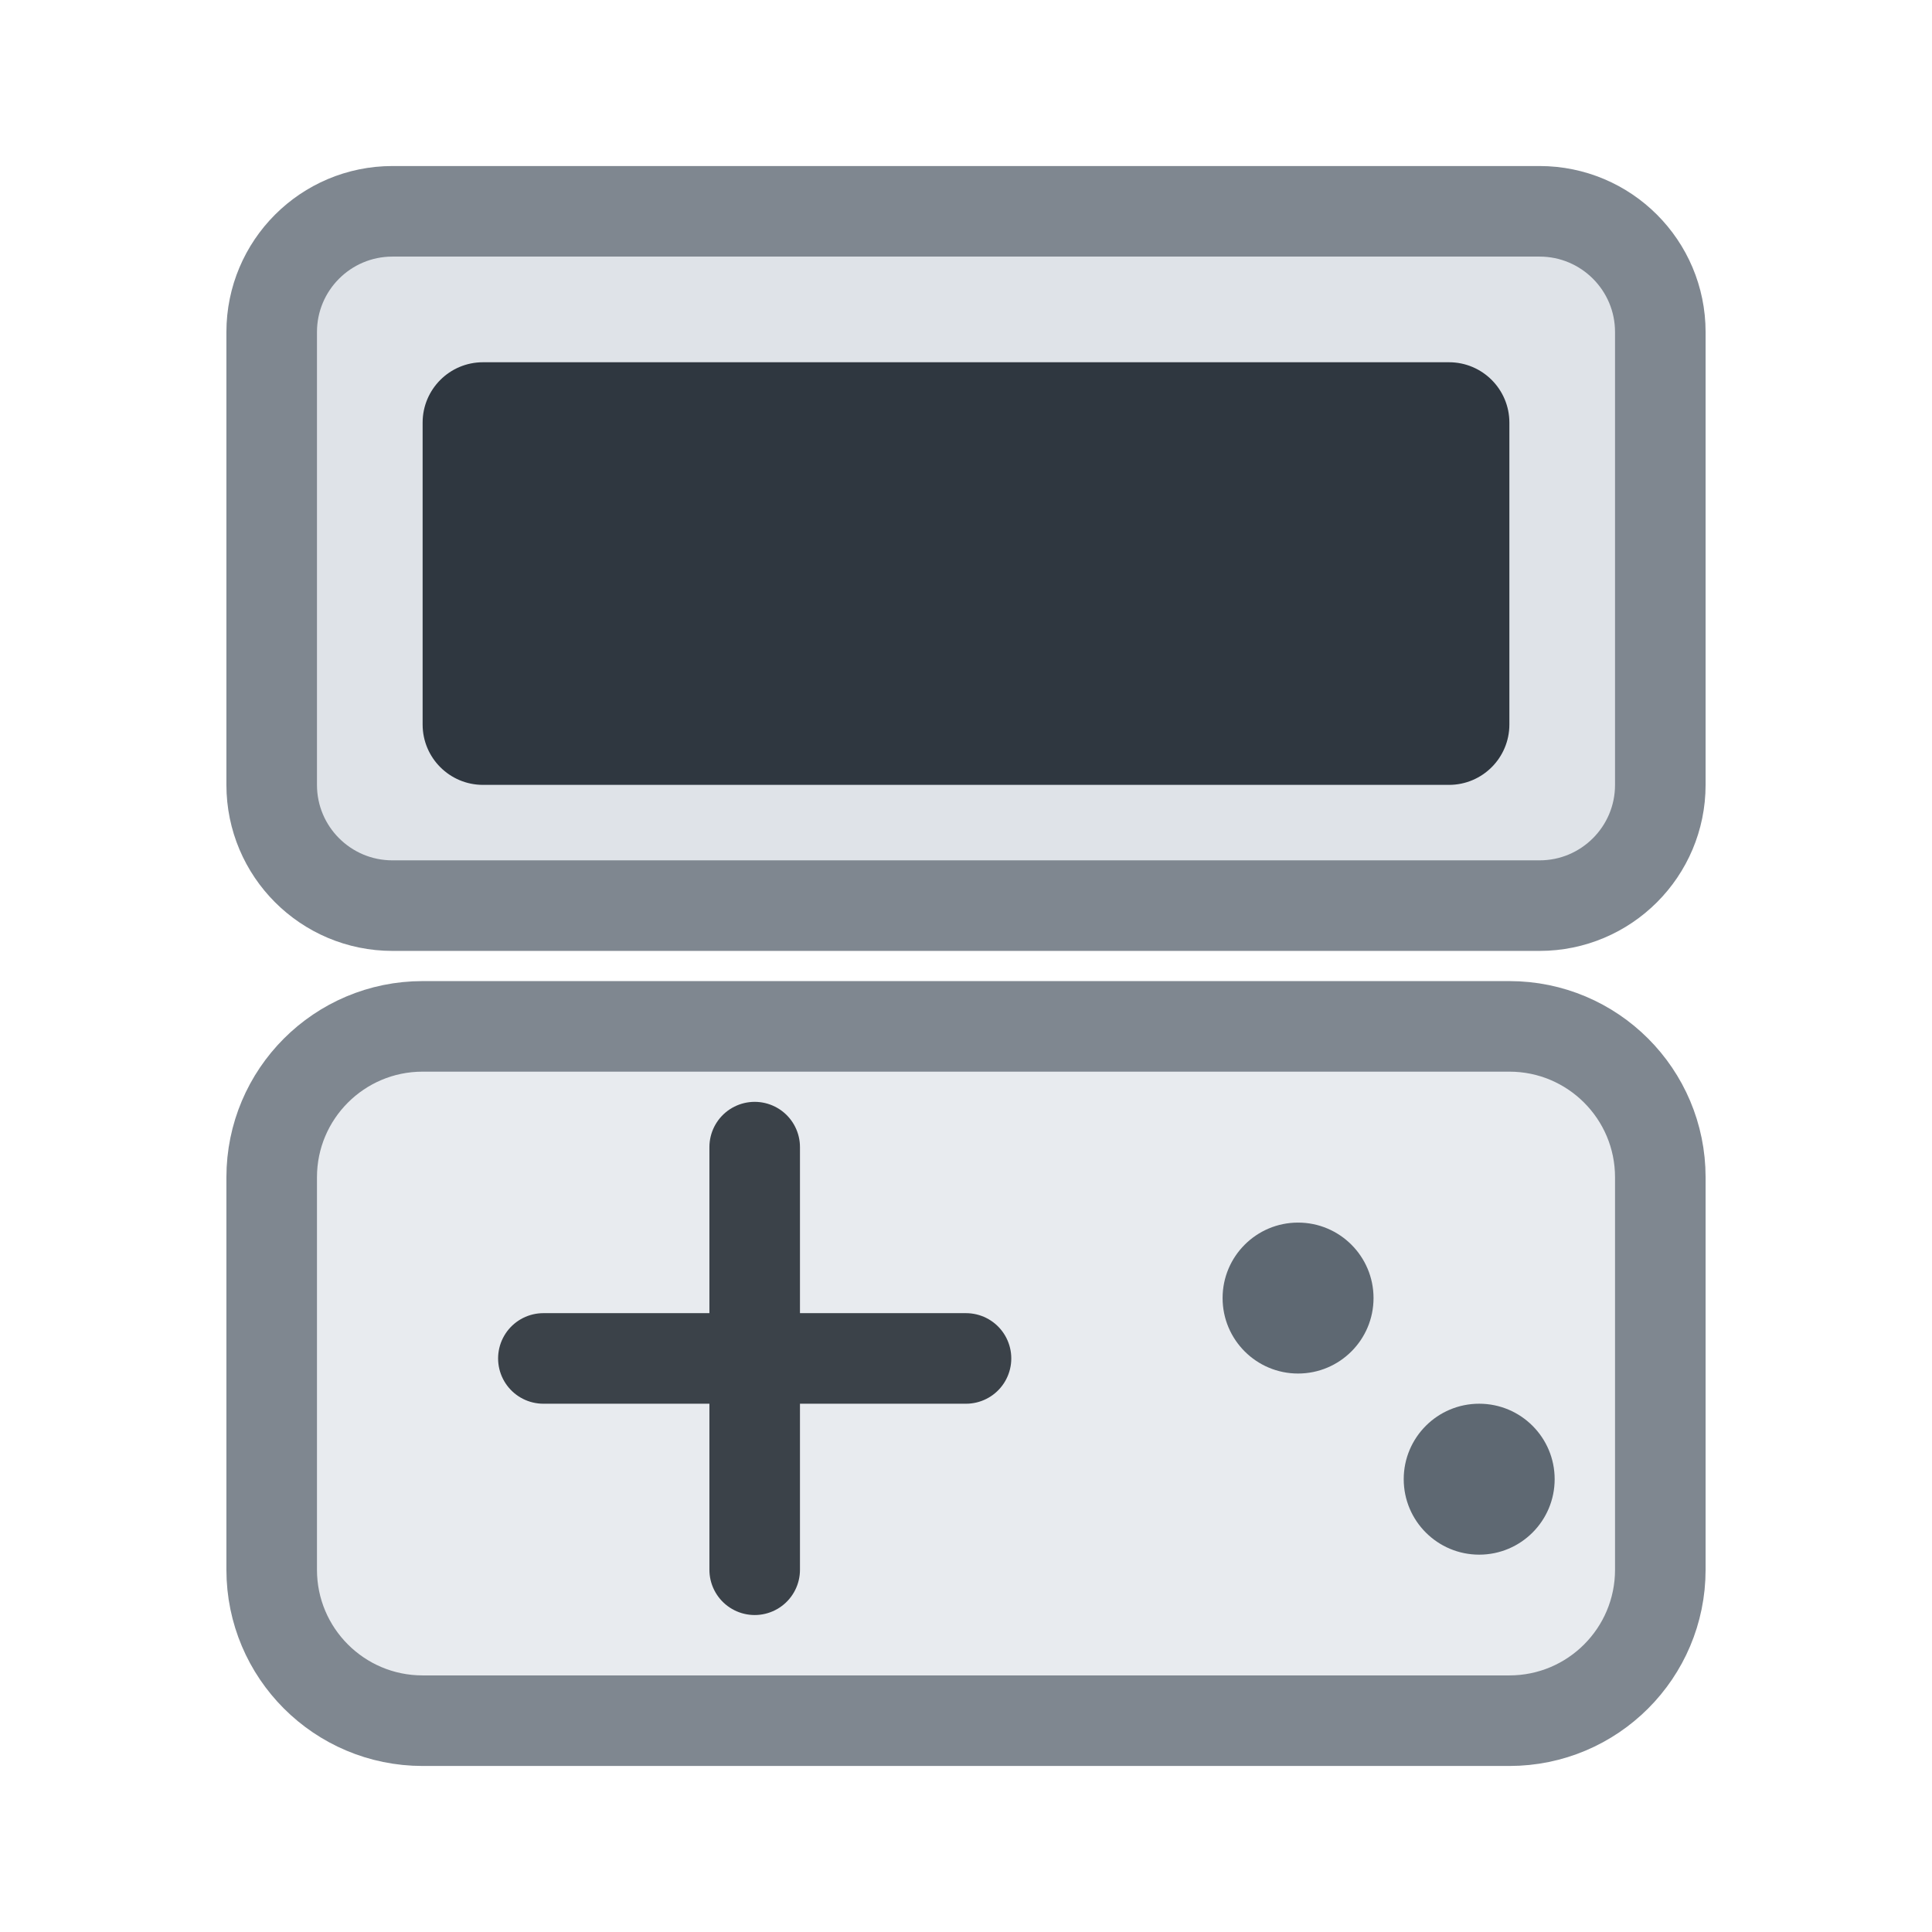
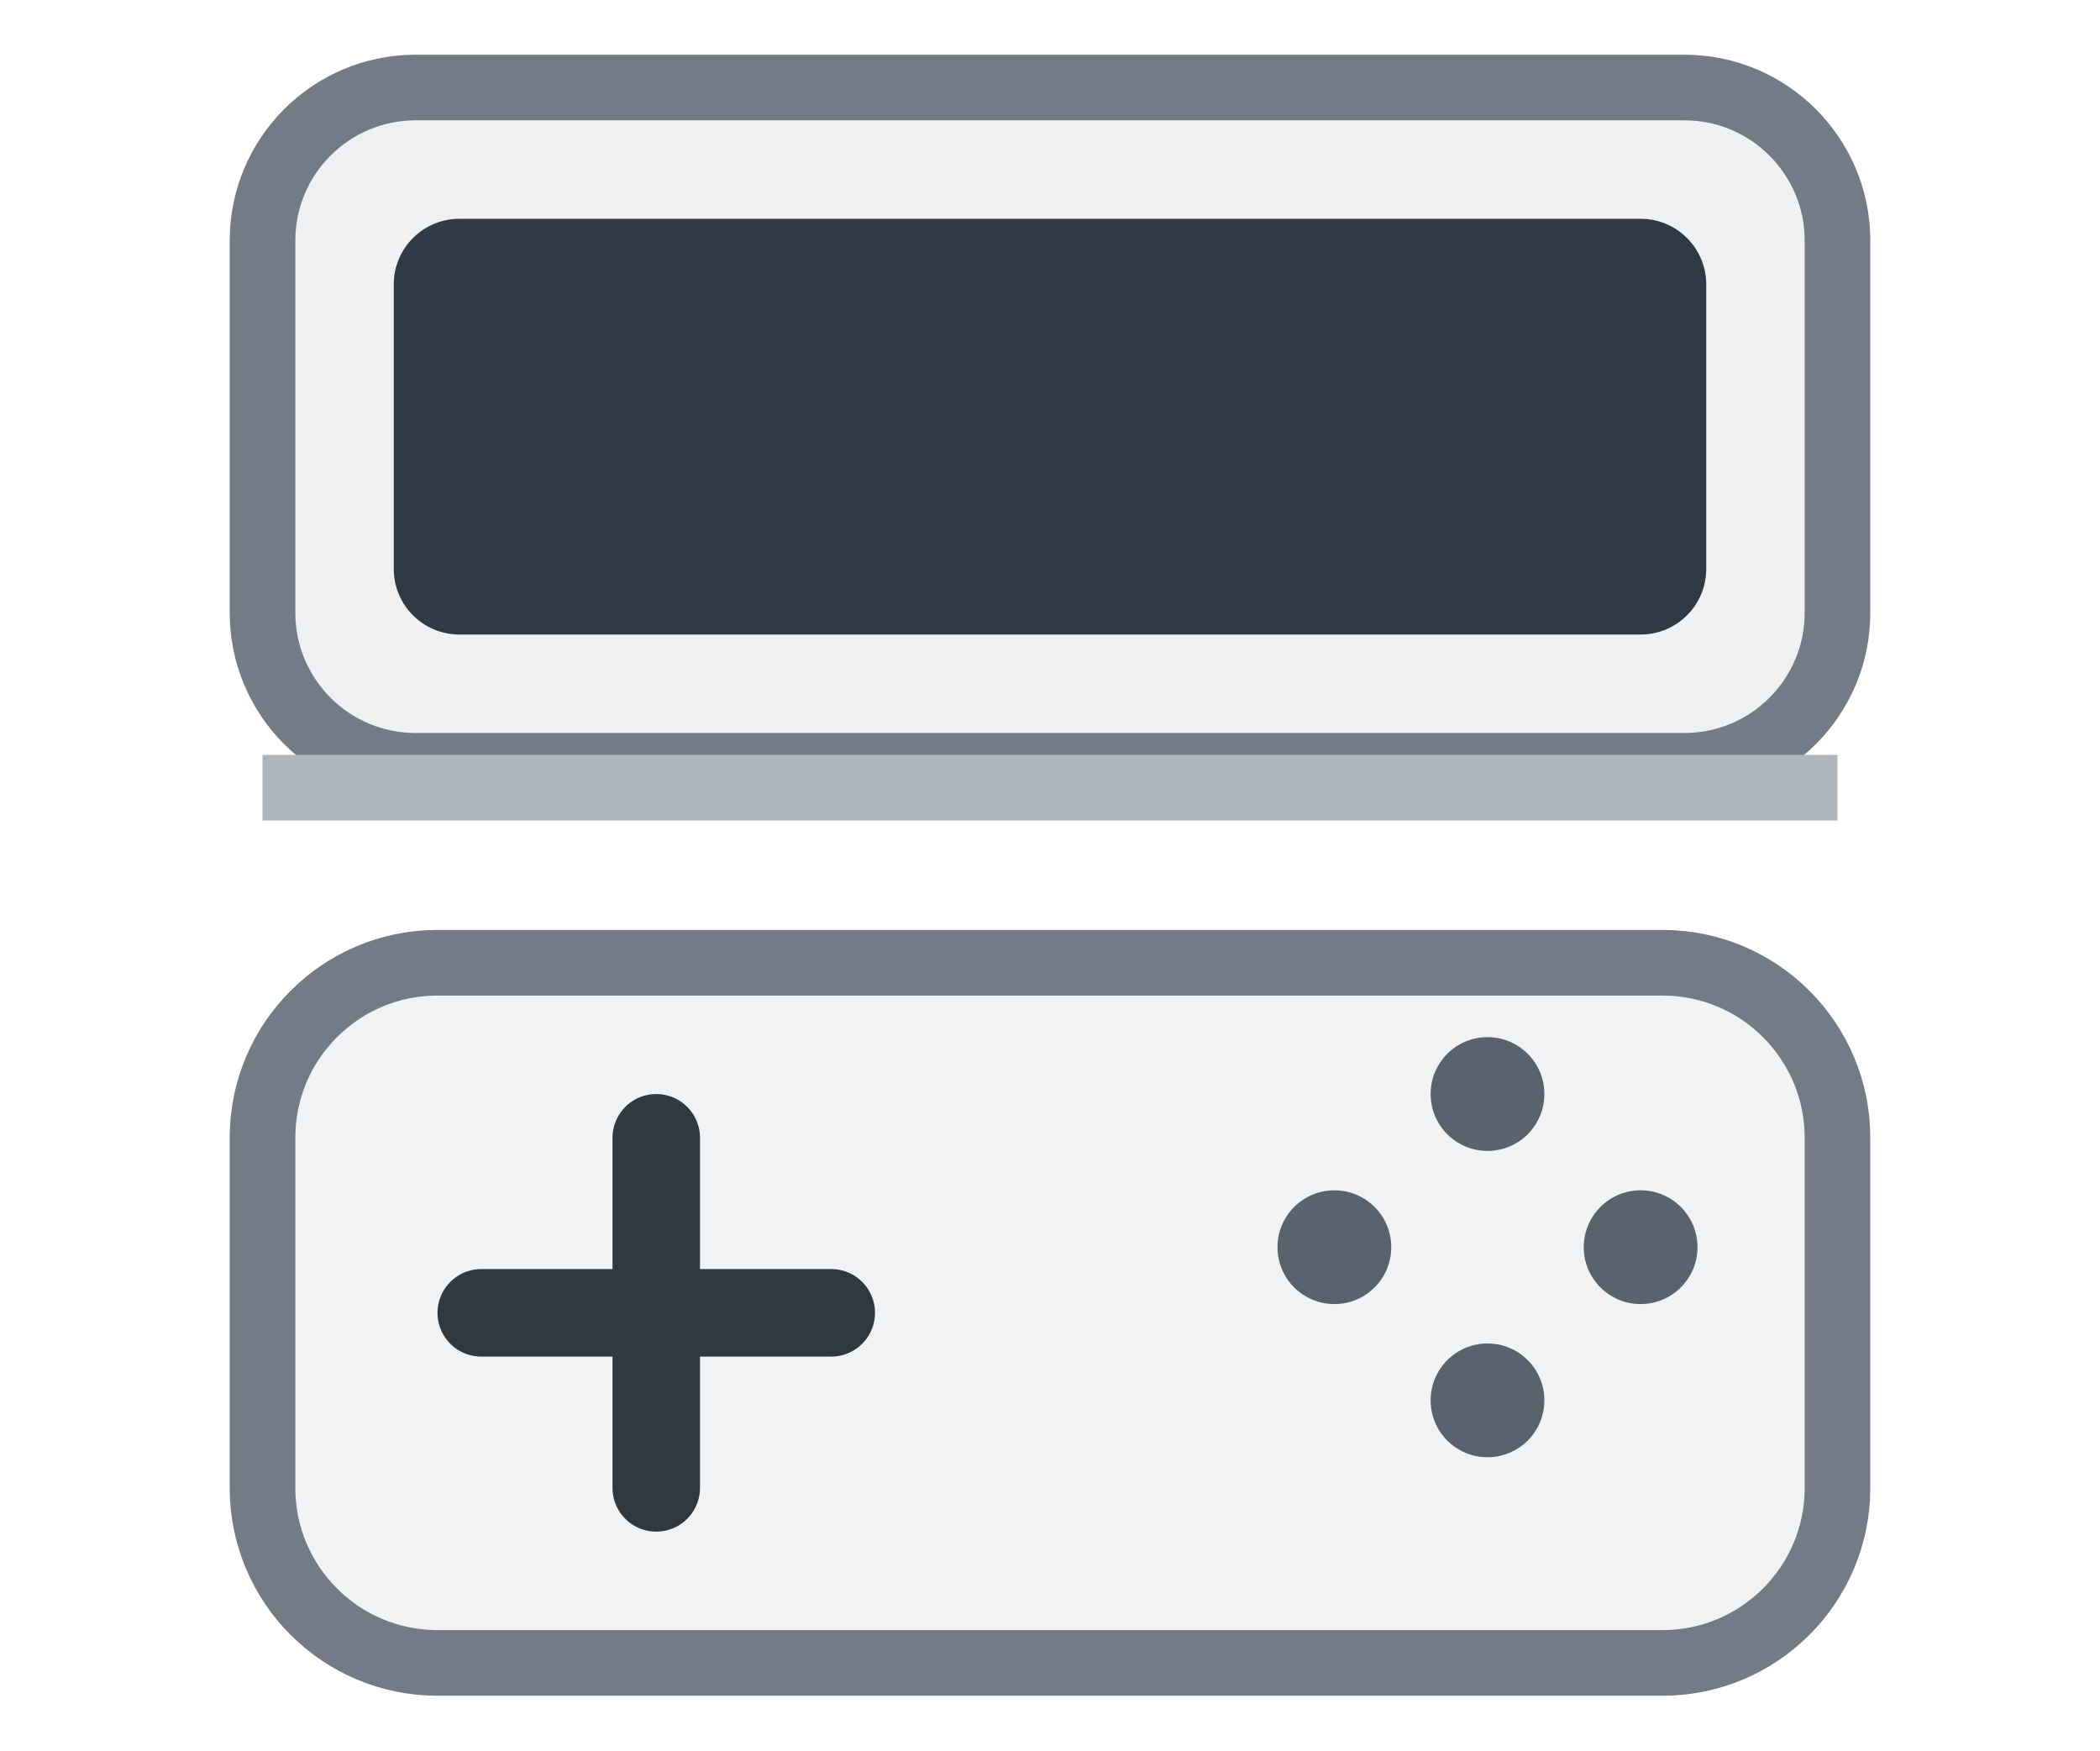
- <svg xmlns="http://www.w3.org/2000/svg" viewBox="0 0 64 64">
-   <rect x="9" y="7" width="46" height="23" rx="4" fill="#dfe3e8" stroke="#7f8790" stroke-width="3" />
-   <rect x="14" y="12" width="36" height="14" rx="2" fill="#2f3740" />
-   <rect x="9" y="34" width="46" height="23" rx="5" fill="#e8ebef" stroke="#7f8790" stroke-width="3" />
-   <path d="M18 45h14M25 38v14" stroke="#3b4249" stroke-width="3" stroke-linecap="round" />
-   <circle cx="43" cy="43" r="2.5" fill="#5e6872" />
-   <circle cx="49" cy="49" r="2.5" fill="#5e6872" />
+ <svg xmlns="http://www.w3.org/2000/svg" viewBox="0 0 96 80" role="img" aria-label="Nintendo DS small illustration">
+   <rect x="12" y="4" width="72" height="31" rx="7" fill="#eef0f2" stroke="#737c86" stroke-width="3" />
+   <rect x="18" y="10" width="60" height="19" rx="3" fill="#303a45" />
+   <path d="M12 36h72" stroke="#adb5bd" stroke-width="3" />
+   <rect x="12" y="44" width="72" height="32" rx="8" fill="#f0f2f4" stroke="#737c86" stroke-width="3" />
+   <path d="M22 60h16M30 52v16" stroke="#303840" stroke-width="4" stroke-linecap="round" />
+   <circle cx="61" cy="57" r="2.6" fill="#59636e" />
+   <circle cx="68" cy="50" r="2.6" fill="#59636e" />
+   <circle cx="75" cy="57" r="2.6" fill="#59636e" />
+   <circle cx="68" cy="64" r="2.6" fill="#59636e" />
</svg>
